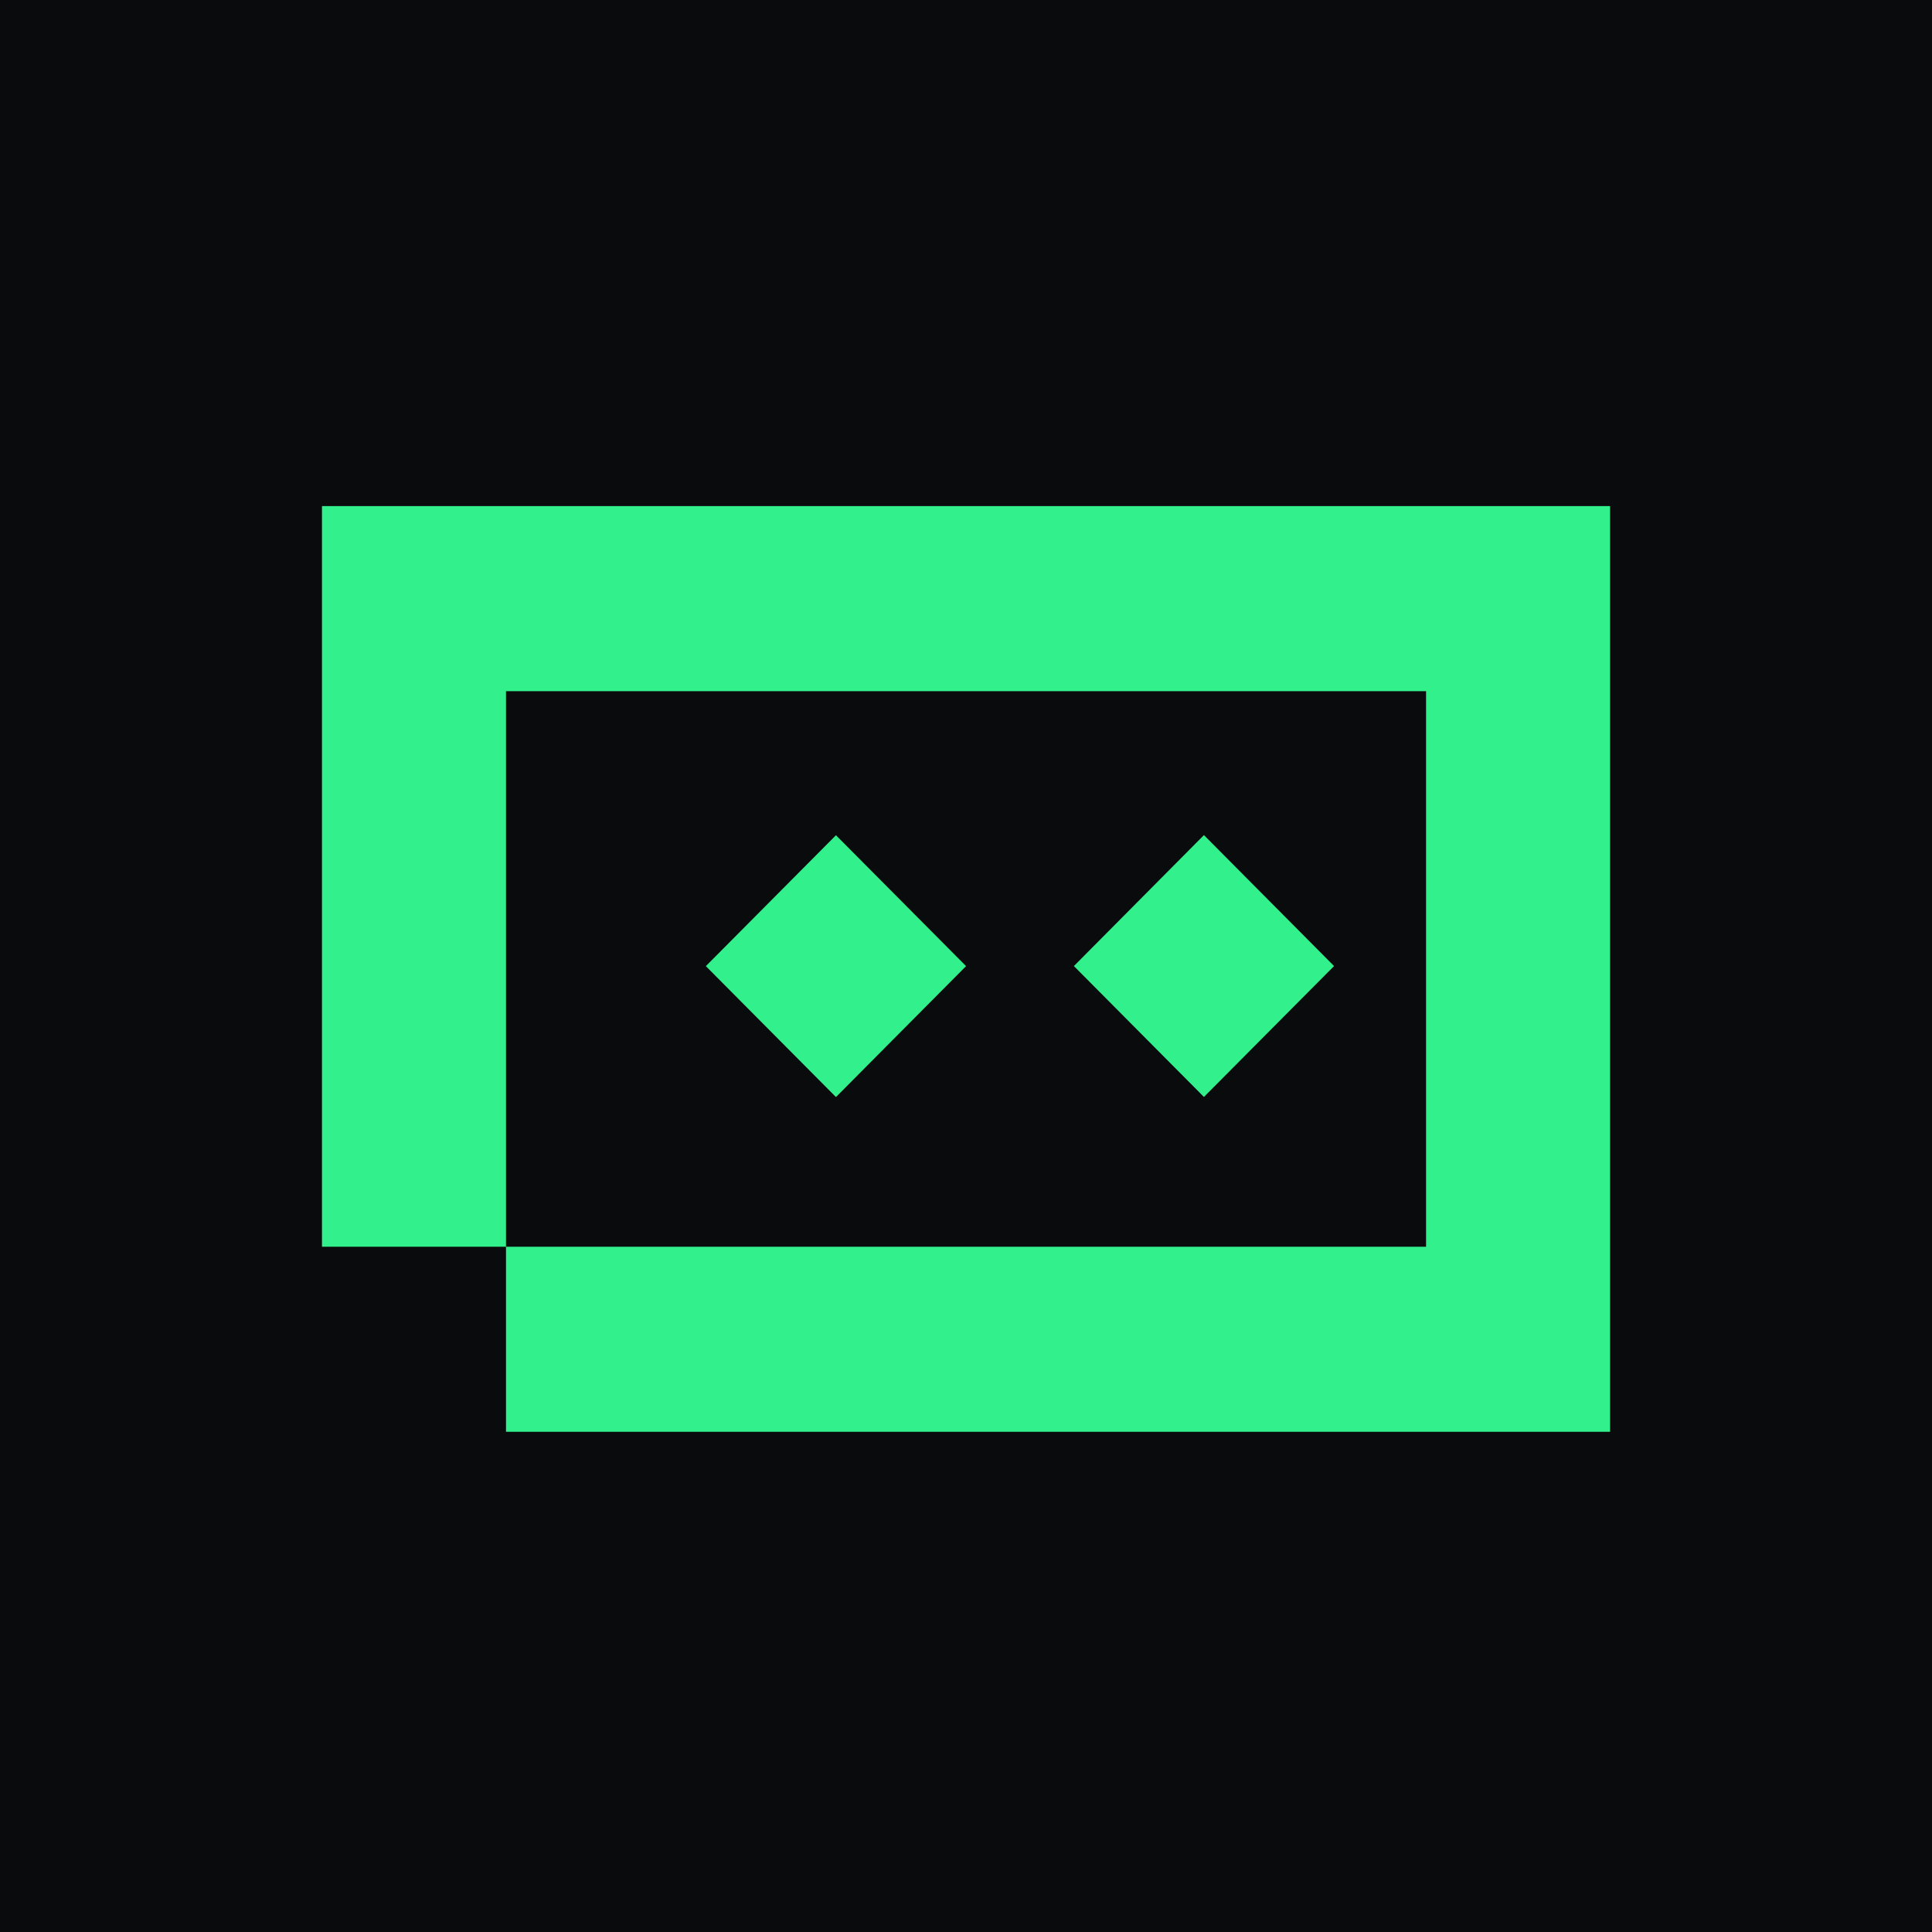
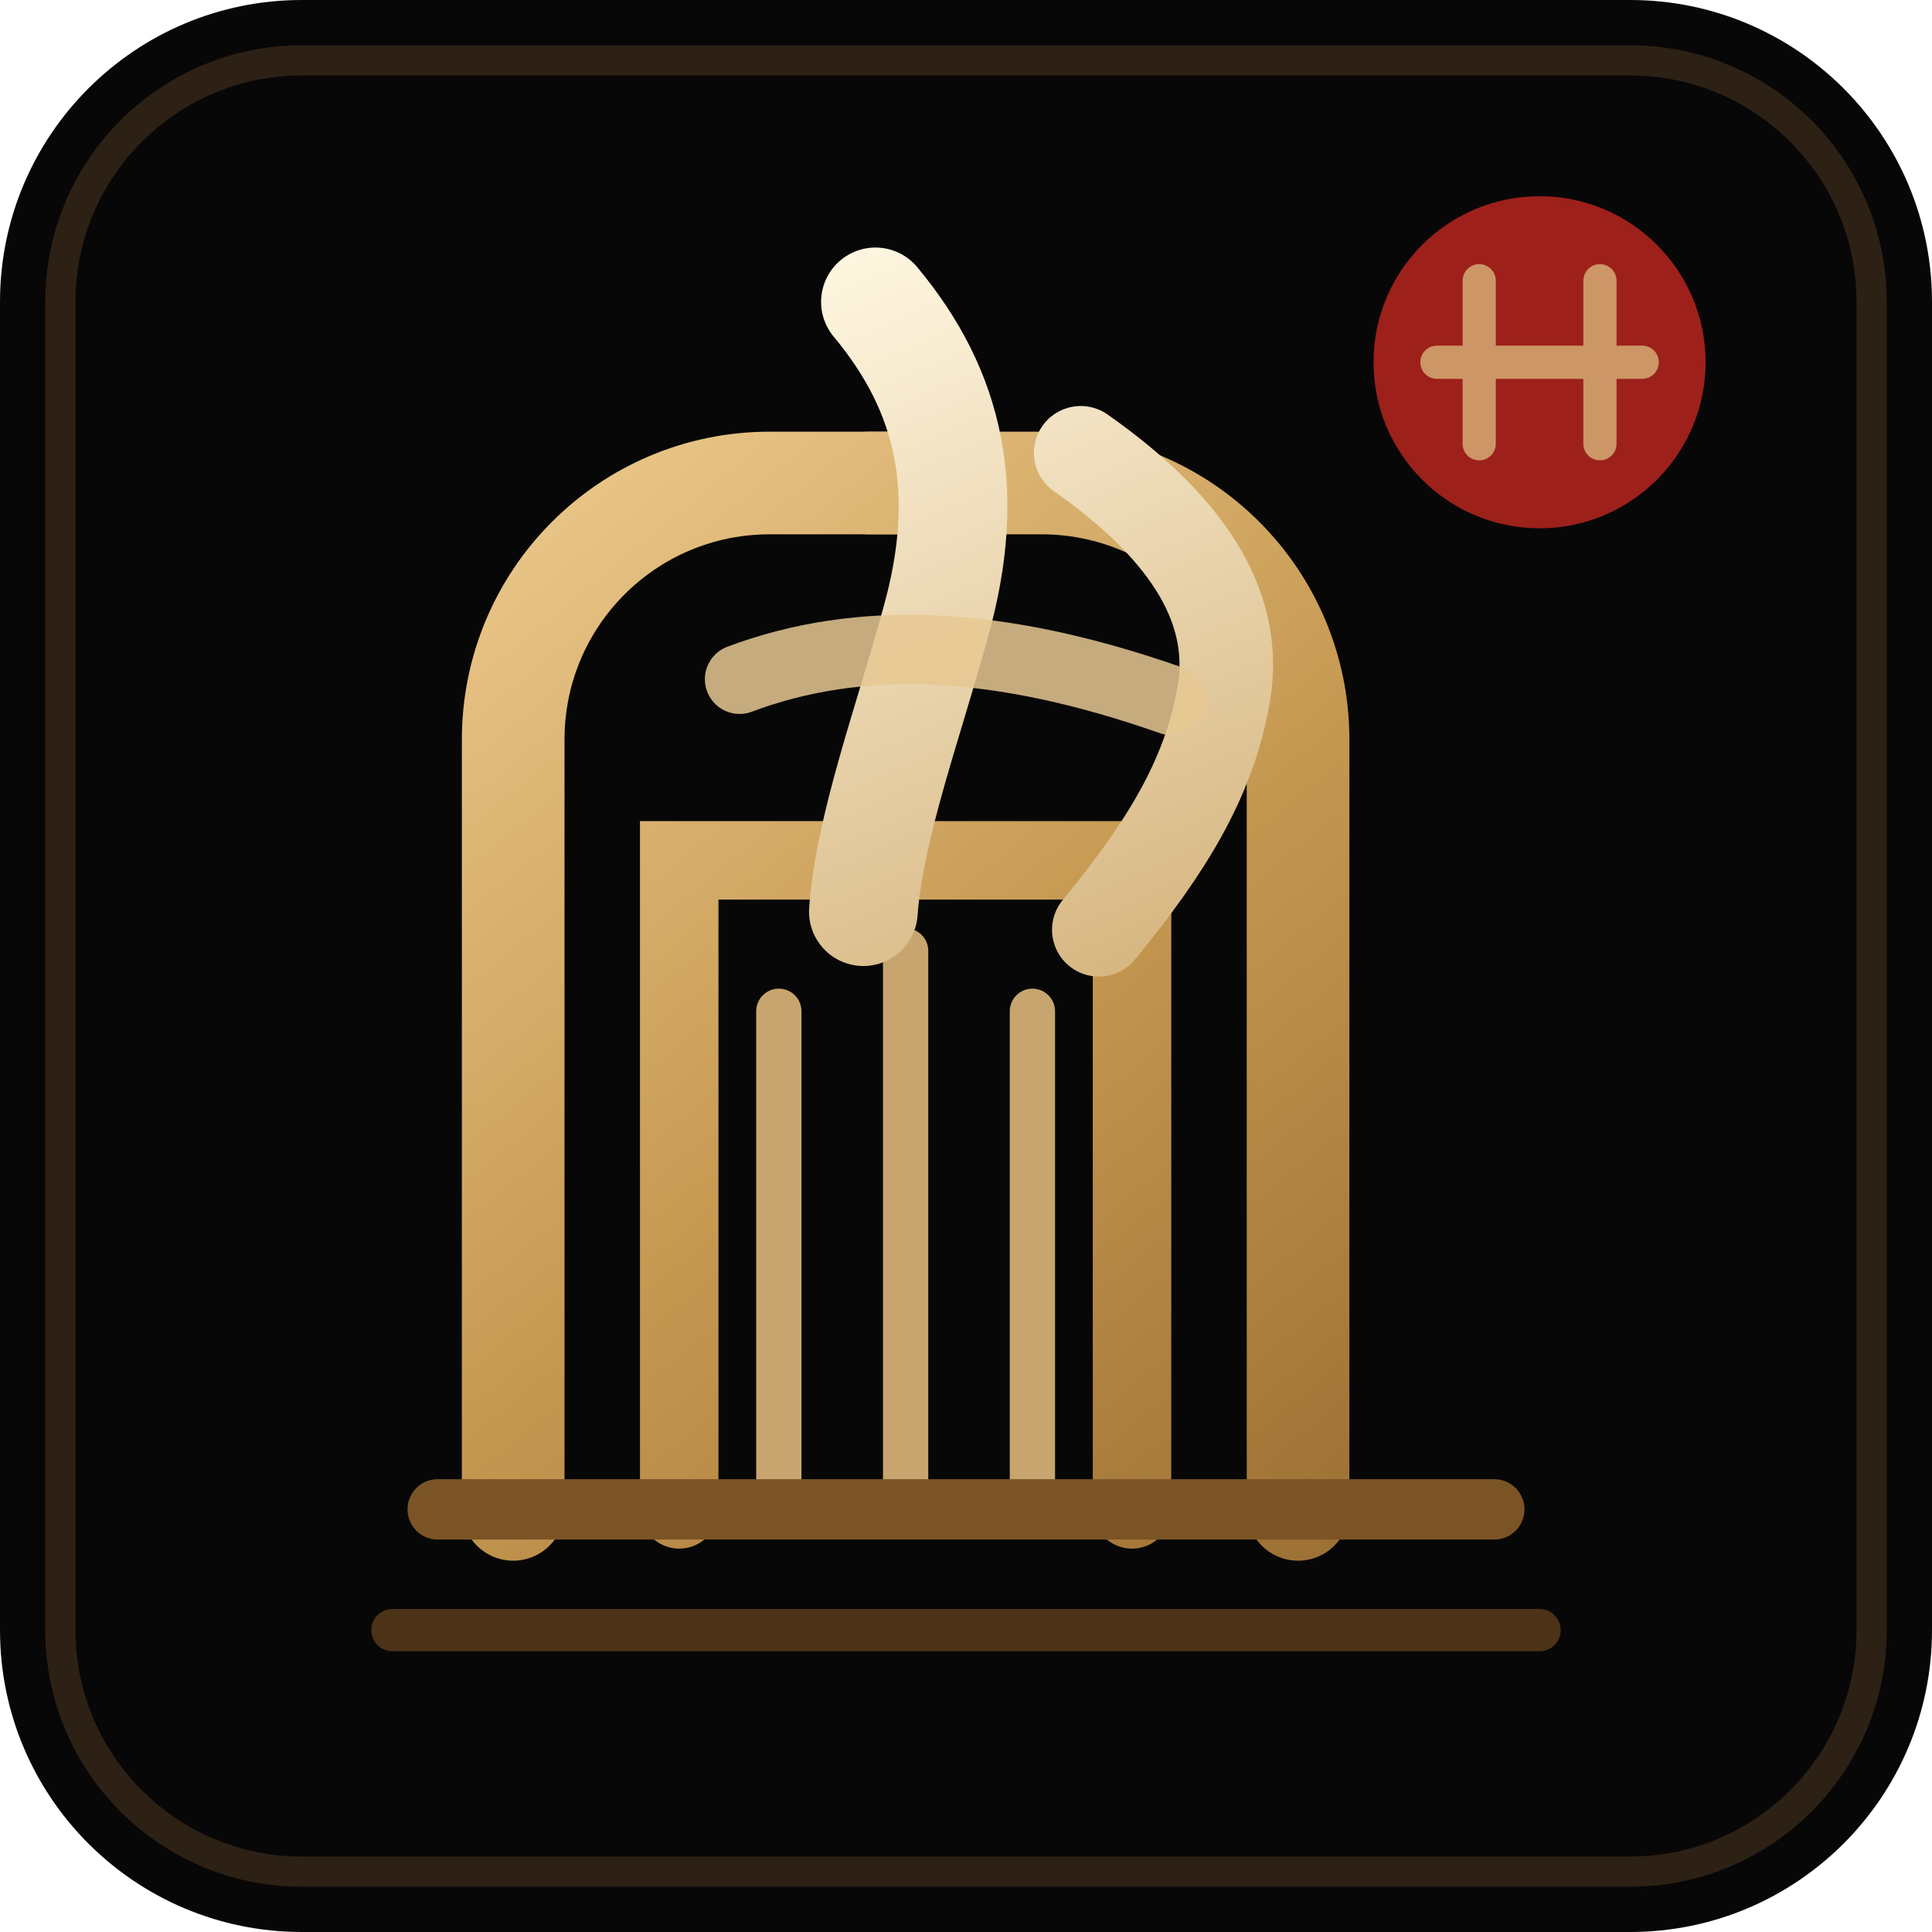
- <svg xmlns="http://www.w3.org/2000/svg" width="32" height="32" viewBox="0 0 32 32" fill="none">
-   <rect width="32" height="32" fill="#0A0B0D" />
-   <path d="M26.668 23.715H8.381V20.65H5.333V8.382H26.668V23.715ZM8.381 20.65H23.62V11.448H8.381V20.65ZM16.001 16.002L13.846 18.171L11.691 16.002L13.846 13.834L16.001 16.002ZM22.096 16.001L19.941 18.169L17.787 16.001L19.941 13.832L22.096 16.001Z" fill="#32F08C" />
+ <svg xmlns="http://www.w3.org/2000/svg" width="64" height="64" viewBox="0 0 64 64" fill="none">
+   <defs>
+     <linearGradient id="gold" x1="14" y1="10" x2="51" y2="55" gradientUnits="userSpaceOnUse">
+       <stop stop-color="#F4D49A" />
+       <stop offset="0.5" stop-color="#C79A53" />
+       <stop offset="1" stop-color="#8F632A" />
+     </linearGradient>
+     <linearGradient id="ink" x1="28" y1="8" x2="39" y2="33" gradientUnits="userSpaceOnUse">
+       <stop stop-color="#FFF7E2" />
+       <stop offset="1" stop-color="#D4B37C" />
+     </linearGradient>
+   </defs>
+   <rect width="64" height="64" rx="10" fill="#080707" />
+   <rect x="2" y="2" width="60" height="60" rx="8" stroke="#2D2015" />
+   <circle cx="51" cy="12" r="5.5" fill="#9D201B" />
+   <path d="M49 9.3V14.7M53 9.3V14.7M47.6 12H54.4" stroke="#D8B47A" stroke-width="1.1" stroke-linecap="round" opacity="0.8" />
+   <path d="M17 50V24.5C17 19.8 20.8 16 25.5 16H31.2" stroke="url(#gold)" stroke-width="3.4" stroke-linecap="round" />
+   <path d="M43 50V24.5C43 19.8 39.2 16 34.5 16H28.8" stroke="url(#gold)" stroke-width="3.4" stroke-linecap="round" />
+   <path d="M22.5 50V28.5H37.5V50" stroke="url(#gold)" stroke-width="2.6" stroke-linecap="round" />
+   <path d="M25.8 33.5V50M30 31.5V50M34.2 33.5V50" stroke="#DDB67A" stroke-width="1.5" stroke-linecap="round" opacity="0.9" />
+   <path d="M14.5 50H49.5" stroke="#7B5425" stroke-width="2" stroke-linecap="round" />
+   <path d="M13 54H51" stroke="#5D3D1A" stroke-width="1.4" stroke-linecap="round" opacity="0.8" />
+   <path d="M29 10C31.5 13 32.2 16.3 31 20.6C30.1 23.9 28.8 27.4 28.6 30.2" stroke="url(#ink)" stroke-width="3.6" stroke-linecap="round" />
+   <path d="M35.8 15C39.5 17.6 41.1 20.3 40.5 23.2C40 25.8 38.7 28 36.4 30.8" stroke="url(#ink)" stroke-width="3.1" stroke-linecap="round" />
+   <path d="M24.5 22.5C28.5 21 33.1 21.2 38.8 23.2" stroke="#E6C892" stroke-width="2.3" stroke-linecap="round" opacity="0.85" />
</svg>
